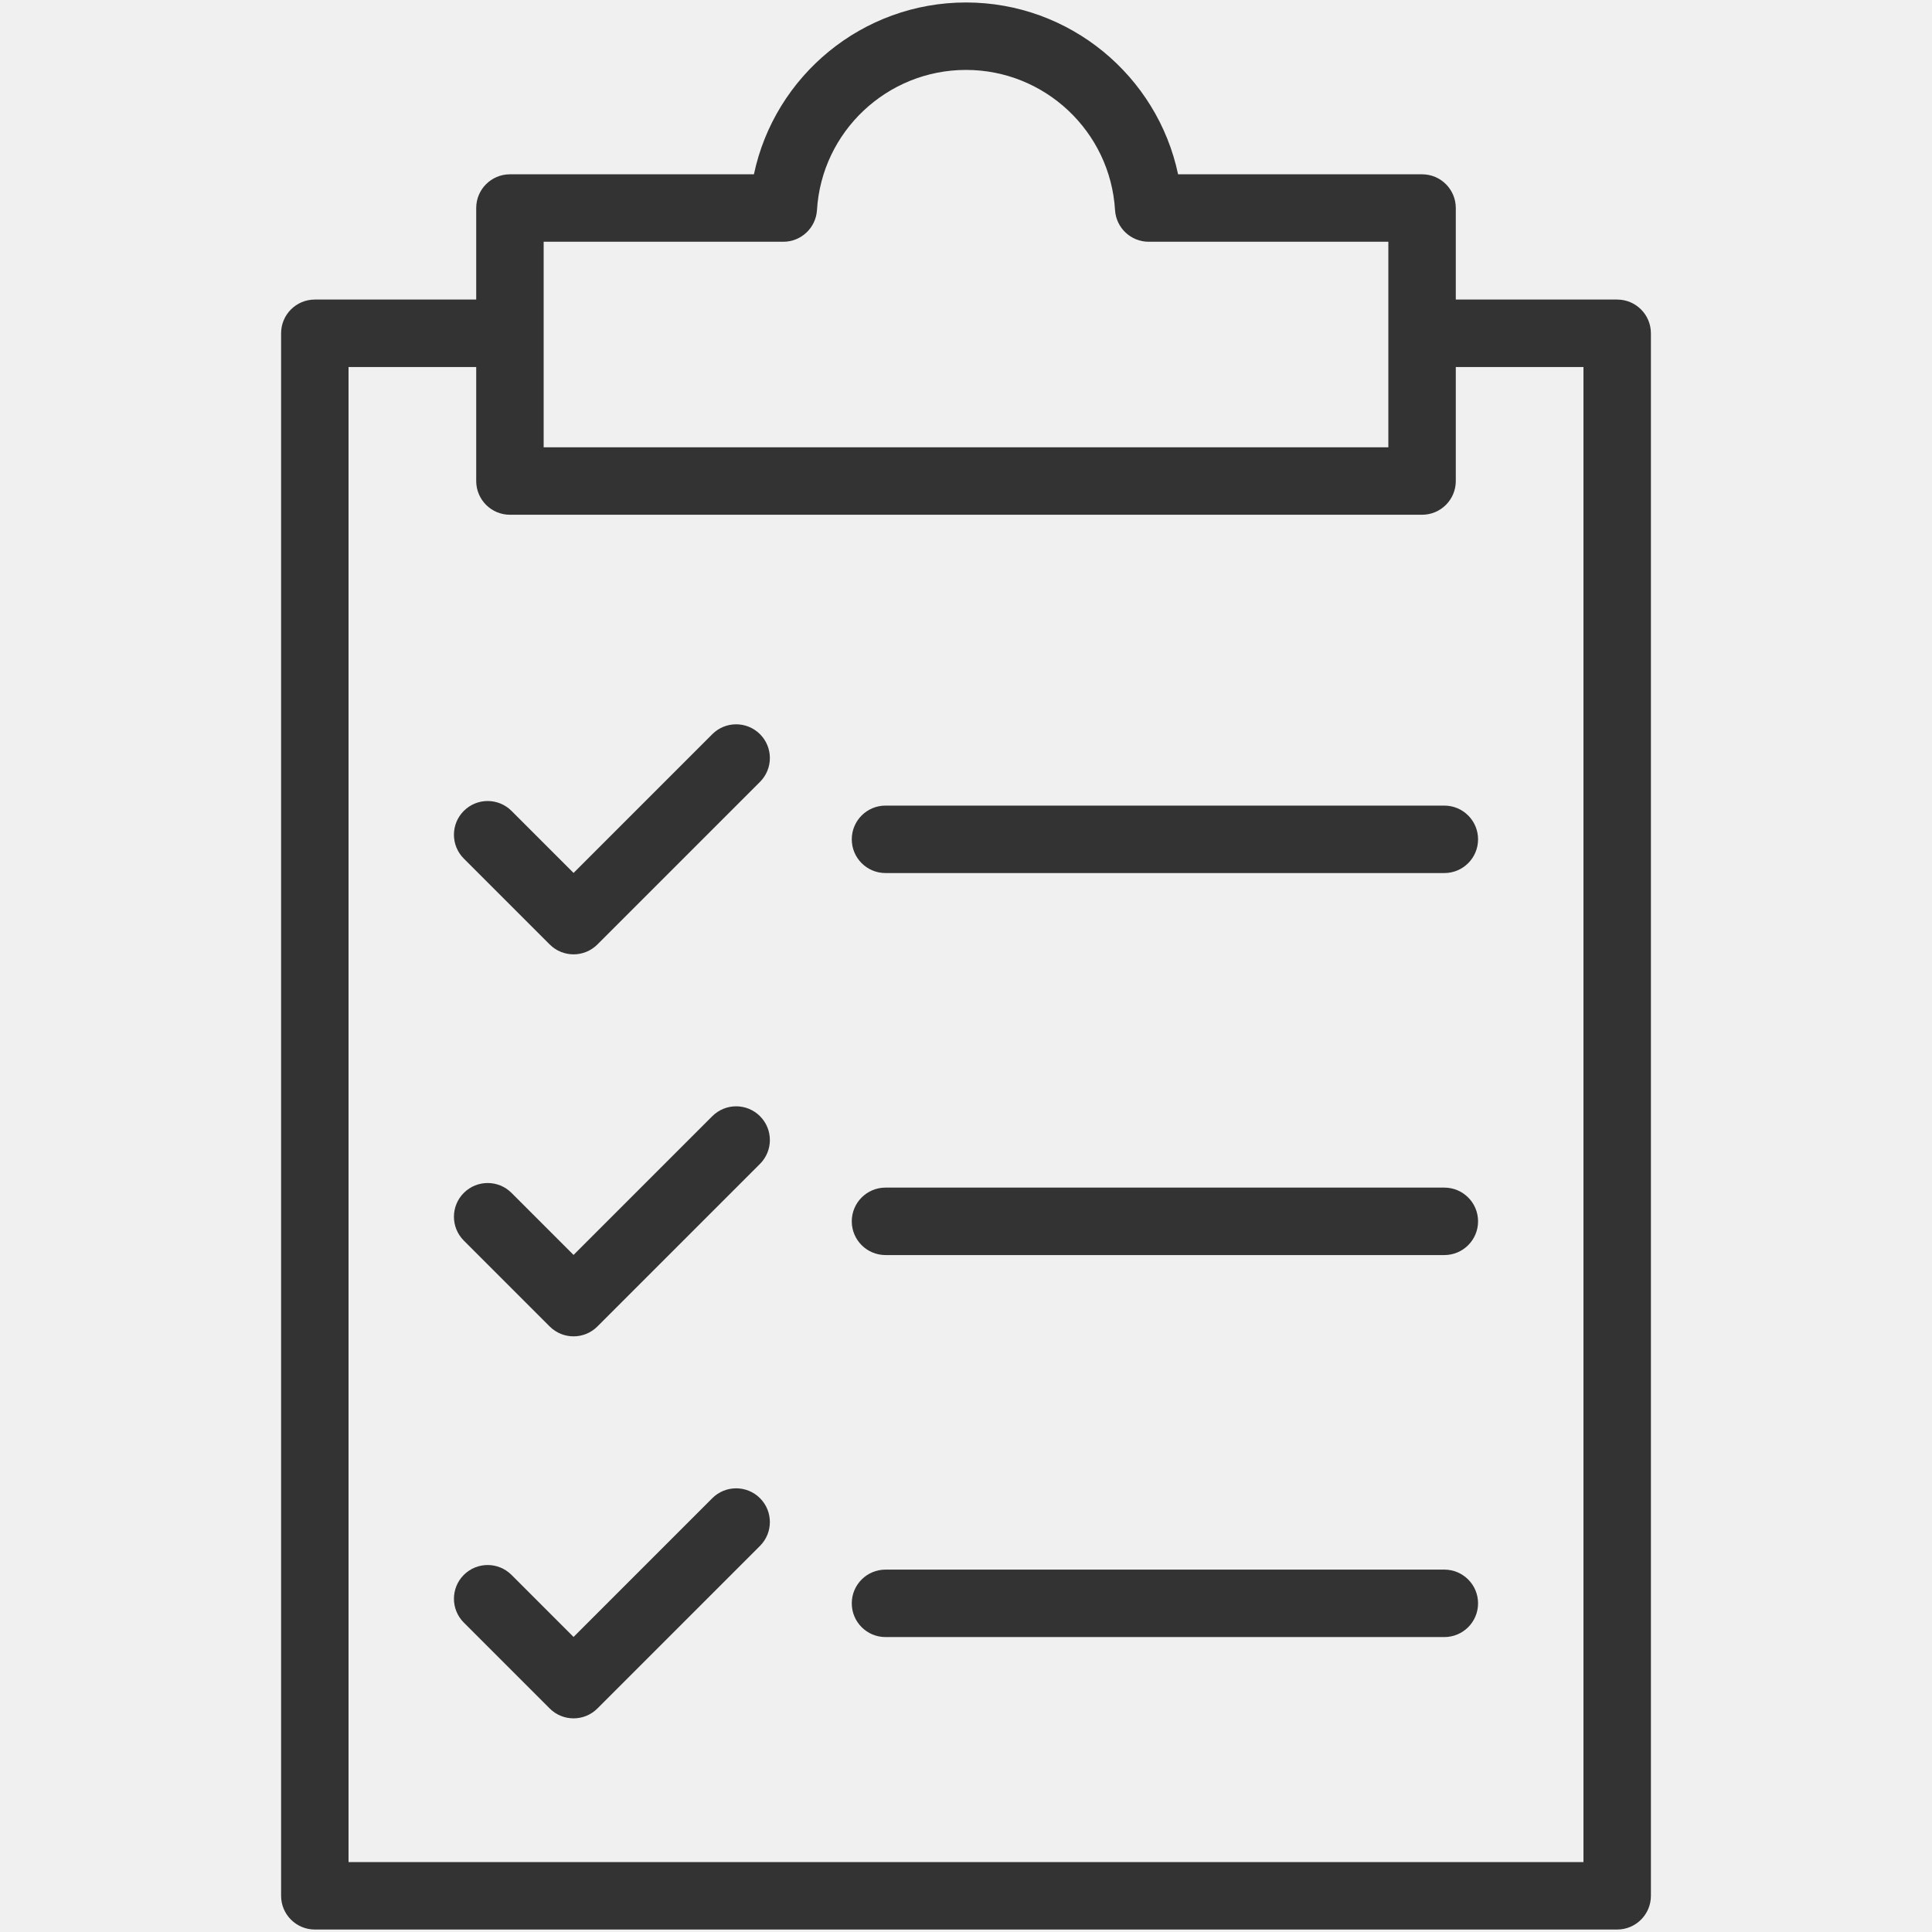
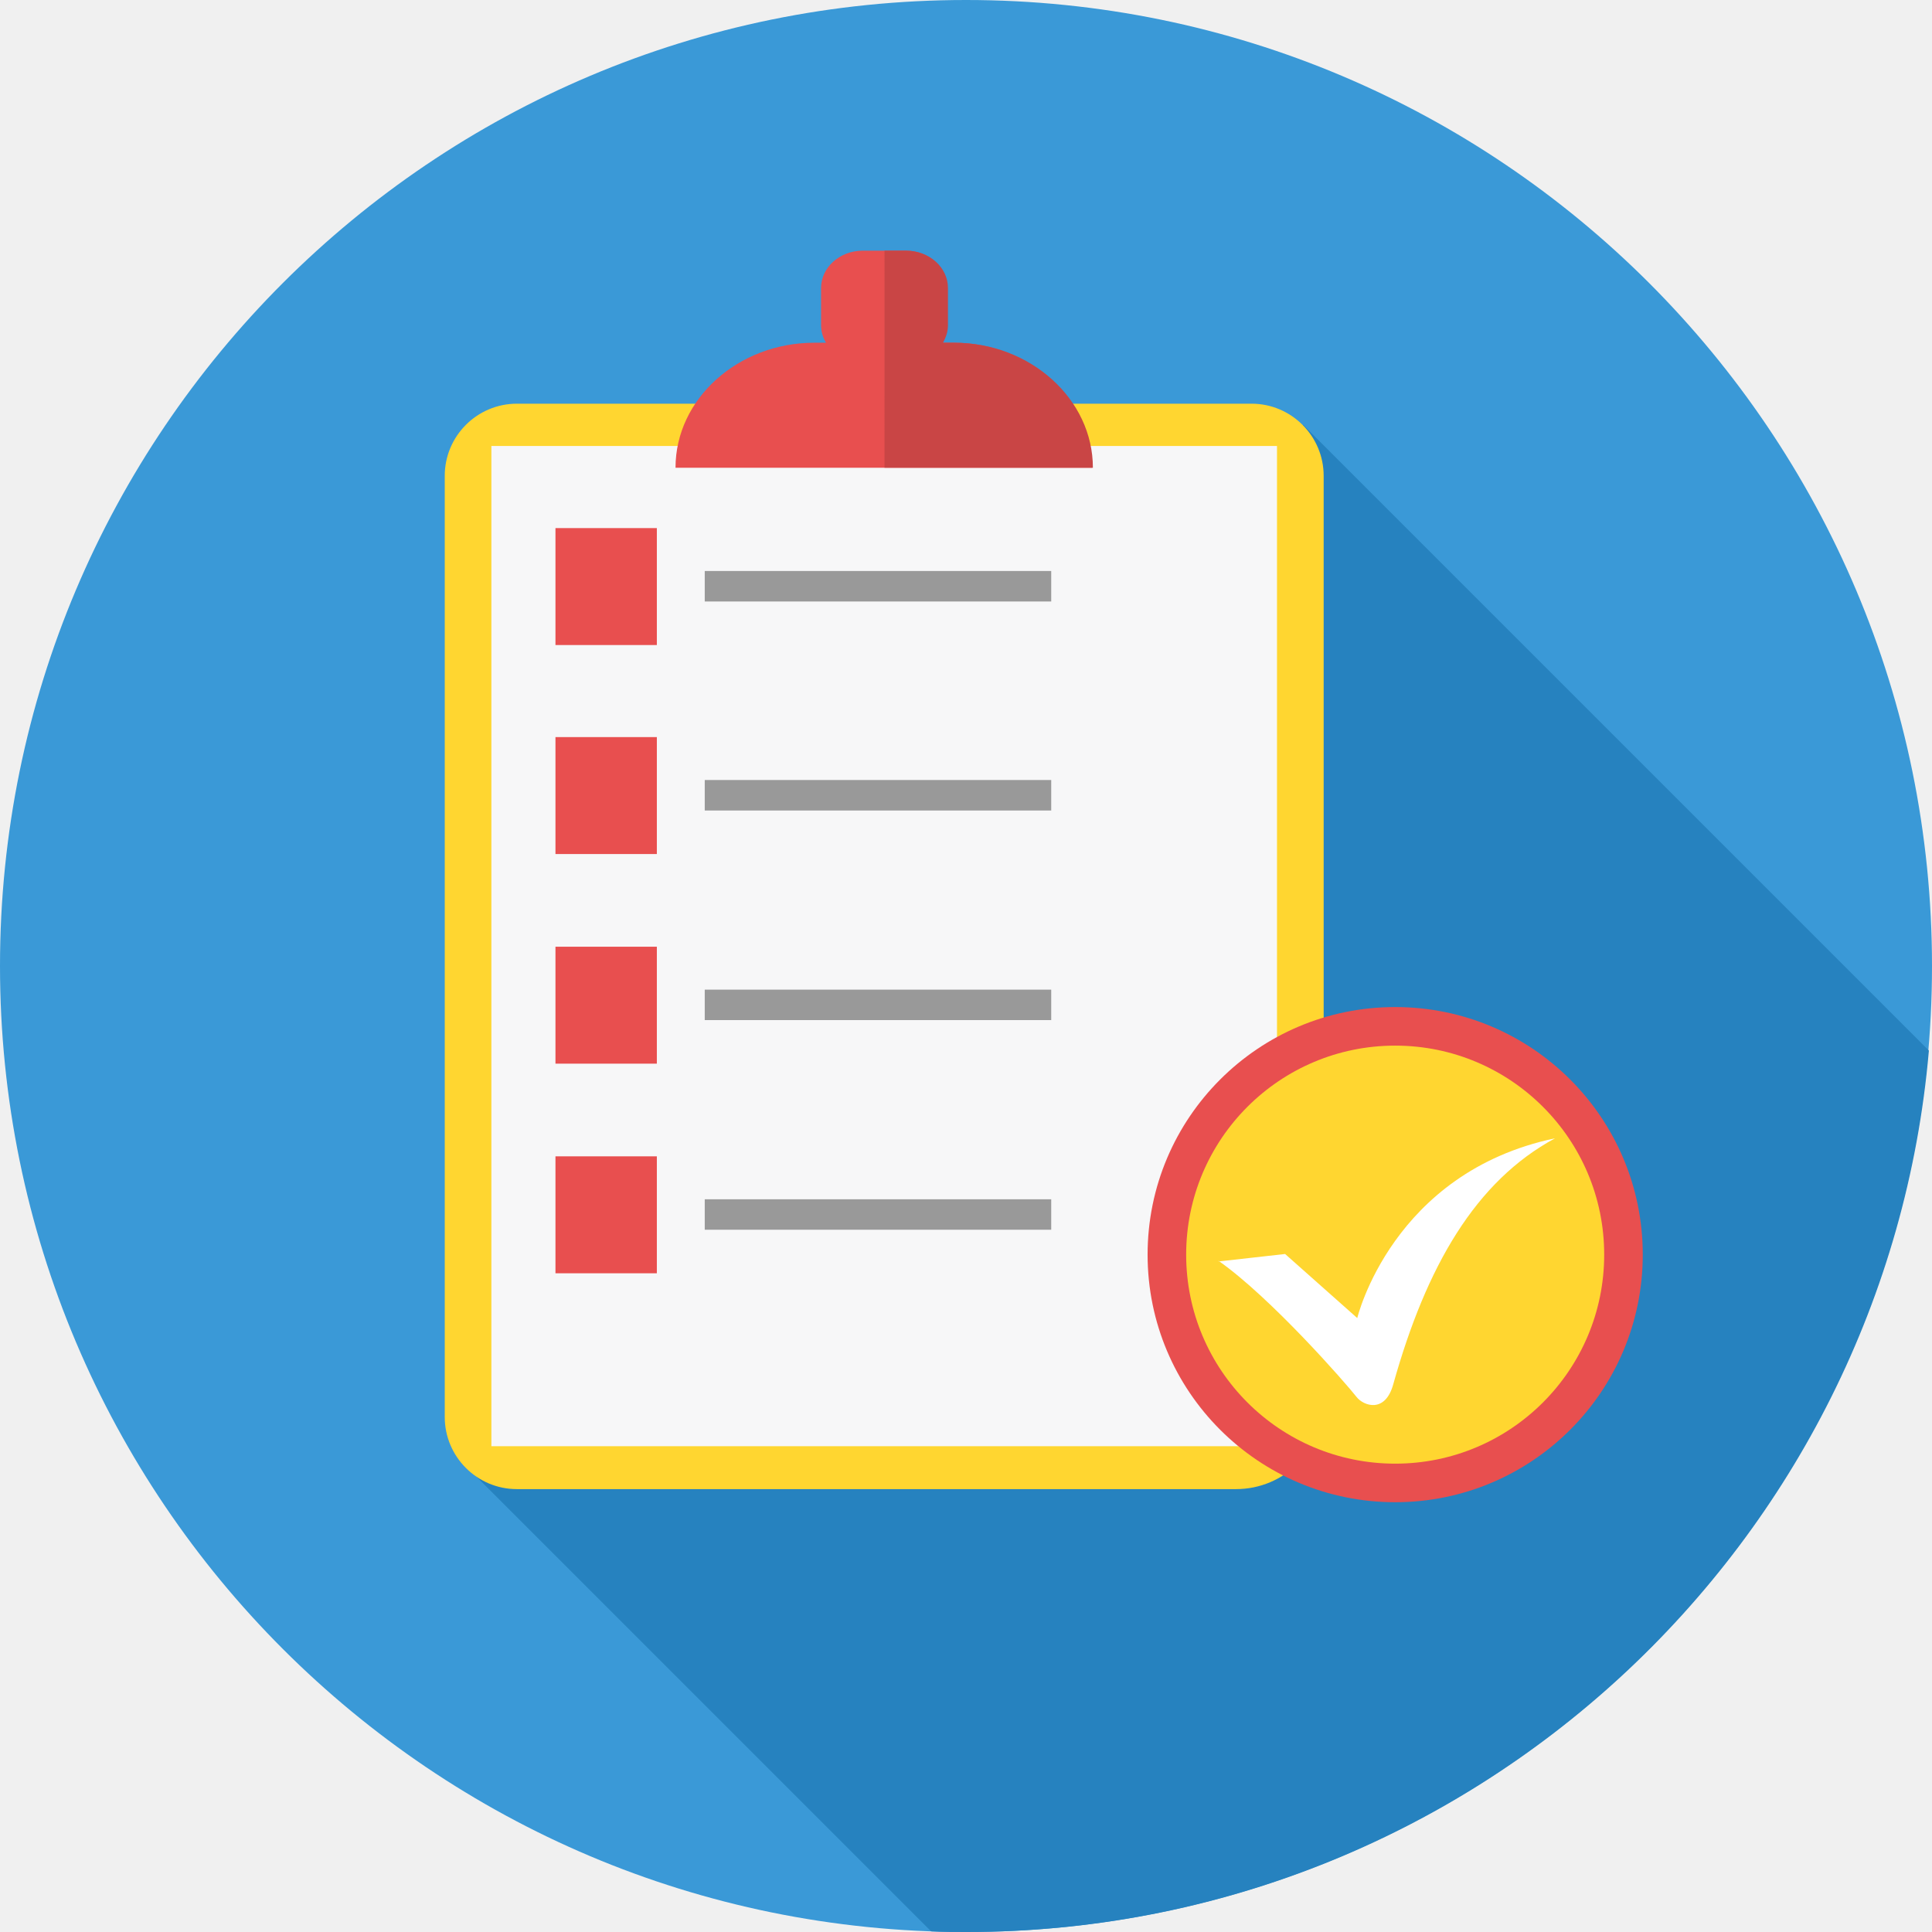
- <svg xmlns="http://www.w3.org/2000/svg" version="1.1" id="CHECKLIST" viewBox="0 0 1800 1800" enable-background="new 0 0 1800 1800" xml:space="preserve" fill="#000000">
-   <g id="SVGRepo_bgCarrier" stroke-width="0" />
-   <g id="SVGRepo_tracerCarrier" stroke-linecap="round" stroke-linejoin="round" />
-   <g id="SVGRepo_iconCarrier">
-     <g>
-       <path fill="#333333" d="M1506.693,279.092h-150.36v-85.277c0-17.353-14.065-31.418-31.419-31.418h-227.317 C1078.205,70.574,996.5,2.304,900.003,2.304c-96.499,0-178.202,68.27-197.595,160.092H475.091 c-17.353,0-31.419,14.065-31.419,31.418v85.277H293.307c-17.353,0-31.419,14.066-31.419,31.419v1455.764 c0,17.353,14.066,31.419,31.419,31.419h1213.386c17.354,0,31.42-14.066,31.42-31.419V310.511 C1538.113,293.158,1524.047,279.092,1506.693,279.092z M506.511,225.234h223.28c16.617,0,30.354-12.935,31.362-29.517 c4.436-73.219,65.424-130.574,138.85-130.574c73.425,0,134.413,57.355,138.849,130.574c1.009,16.582,14.746,29.517,31.363,29.517 h223.28v53.858v62.838v74.81H506.511v-74.81v-62.838V225.234z M1475.274,1734.855H324.728V341.93h118.944v106.229 c0,17.354,14.066,31.419,31.419,31.419h849.823c17.354,0,31.419-14.066,31.419-31.419V341.93h118.941V1734.855z" />
-       <path fill="#333333" d="M663.633,684.019L534.366,813.291l-57.803-57.806c-12.272-12.265-32.164-12.265-44.437,0 c-12.269,12.272-12.269,32.164,0,44.437l80.021,80.022c6.136,6.132,14.176,9.201,22.219,9.201c8.043,0,16.083-3.069,22.219-9.201 l151.486-151.486c12.269-12.273,12.269-32.165,0-44.438C695.799,671.755,675.907,671.755,663.633,684.019z" />
-       <path fill="#333333" d="M824.996,750.563c-17.354,0-31.419,14.066-31.419,31.419c0,17.354,14.066,31.419,31.419,31.419h520.665 c17.354,0,31.419-14.066,31.419-31.419c0-17.353-14.065-31.419-31.419-31.419H824.996z" />
-       <path fill="#333333" d="M663.633,1039.925l-129.267,129.272l-57.803-57.807c-12.272-12.265-32.164-12.265-44.437,0 c-12.269,12.272-12.269,32.164,0,44.438l80.021,80.021c6.136,6.133,14.176,9.2,22.219,9.2c8.043,0,16.083-3.067,22.219-9.2 l151.486-151.486c12.269-12.272,12.269-32.163,0-44.438C695.799,1027.66,675.907,1027.66,663.633,1039.925z" />
-       <path fill="#333333" d="M1345.661,1106.467H824.996c-17.354,0-31.419,14.066-31.419,31.42s14.066,31.42,31.419,31.42h520.665 c17.354,0,31.419-14.066,31.419-31.42S1363.015,1106.467,1345.661,1106.467z" />
-       <path fill="#333333" d="M663.633,1395.83l-129.267,129.272l-57.803-57.808c-12.272-12.264-32.164-12.264-44.437,0 c-12.269,12.274-12.269,32.166,0,44.439l80.021,80.021c6.136,6.132,14.176,9.199,22.219,9.199c8.043,0,16.083-3.067,22.219-9.199 l151.486-151.486c12.269-12.274,12.269-32.166,0-44.438C695.799,1383.566,675.907,1383.566,663.633,1395.83z" />
-       <path fill="#333333" d="M1345.661,1462.373H824.996c-17.354,0-31.419,14.066-31.419,31.42s14.066,31.418,31.419,31.418h520.665 c17.354,0,31.419-14.064,31.419-31.418S1363.015,1462.373,1345.661,1462.373z" />
-     </g>
+ <svg xmlns="http://www.w3.org/2000/svg" version="1.1" id="Layer_1" viewBox="0 0 512 512" xml:space="preserve">
+   <circle style="fill:#3A99D7;" cx="256" cy="256" r="256" />
+   <path style="fill:#2682BF;" d="M511.176,278.419C499.802,409.304,390.017,512,256.165,512c-3.132,0-6.264,0-9.396-0.165  L125.61,390.676l219.735-278.089L511.176,278.419z" />
+   <path style="fill:#FFD630;" d="M136.984,106.982c68.904,0,125.28,0,194.678,0c10.55,0,19.122,8.572,19.122,19.122v114.071v27.034  v95.938v8.242c0,12.858-10.385,23.243-23.243,23.243H136.984c-10.55,0-19.122-8.572-19.122-19.122V126.104  C117.862,115.554,126.435,106.982,136.984,106.982z" />
+   <rect x="130.222" y="118.191" style="fill:#F7F7F8;" width="208.195" height="265.069" />
+   <g>
+     <circle style="fill:#E84F4F;" cx="369.737" cy="332.492" r="65.612" />
+     <path style="fill:#E84F4F;" d="M147.204,139.951h26.869v30.99h-26.869V139.951z M147.204,306.442h26.869v30.99h-26.869V306.442z    M147.204,250.89h26.869v30.99h-26.869V250.89z M147.204,195.338h26.869v30.99h-26.869V195.338z" />
  </g>
+   <path style="fill:#999999;" d="M186.766,151.325h91.817v8.078h-91.817L186.766,151.325L186.766,151.325z M186.766,317.816h91.817  v8.078h-91.817L186.766,317.816L186.766,317.816z M186.766,262.264h91.817v8.078h-91.817L186.766,262.264L186.766,262.264z   M186.766,206.712h91.817v8.078h-91.817L186.766,206.712L186.766,206.712z" />
+   <circle style="fill:#FFD630;" cx="369.737" cy="332.492" r="55.392" />
+   <path style="fill:#FFFFFF;" d="M322.926,334.3l17.639-1.978l19.122,16.979c0,0,9.232-38.573,52.42-47.64  c-21.1,11.374-34.122,33.958-42.859,65.113c-2.143,7.912-7.912,5.769-9.726,3.461c-2.967-3.792-22.748-26.375-36.595-36.101V334.3z" />
+   <path style="fill:#E84F4F;" d="M215.943,90.828h2.967c-0.824-1.318-1.318-2.967-1.318-4.615v-9.891c0-5.44,4.946-9.89,11.044-9.89  h11.374c6.099,0,11.044,4.451,11.044,9.89v9.89c0,1.649-0.494,3.132-1.319,4.615h2.967c20.276,0,36.759,15.001,36.759,33.133l0,0  H179.019l0,0c0-18.297,16.649-33.133,36.759-33.133h0.165V90.828z" />
+   <path style="fill:#C94545;" d="M234.406,66.431h5.769c6.099,0,11.044,4.451,11.044,9.89v9.89c0,1.649-0.494,3.132-1.319,4.615h2.967  c20.276,0,36.759,15.001,36.759,33.133l0,0h-55.222L234.406,66.431L234.406,66.431z" />
</svg>
